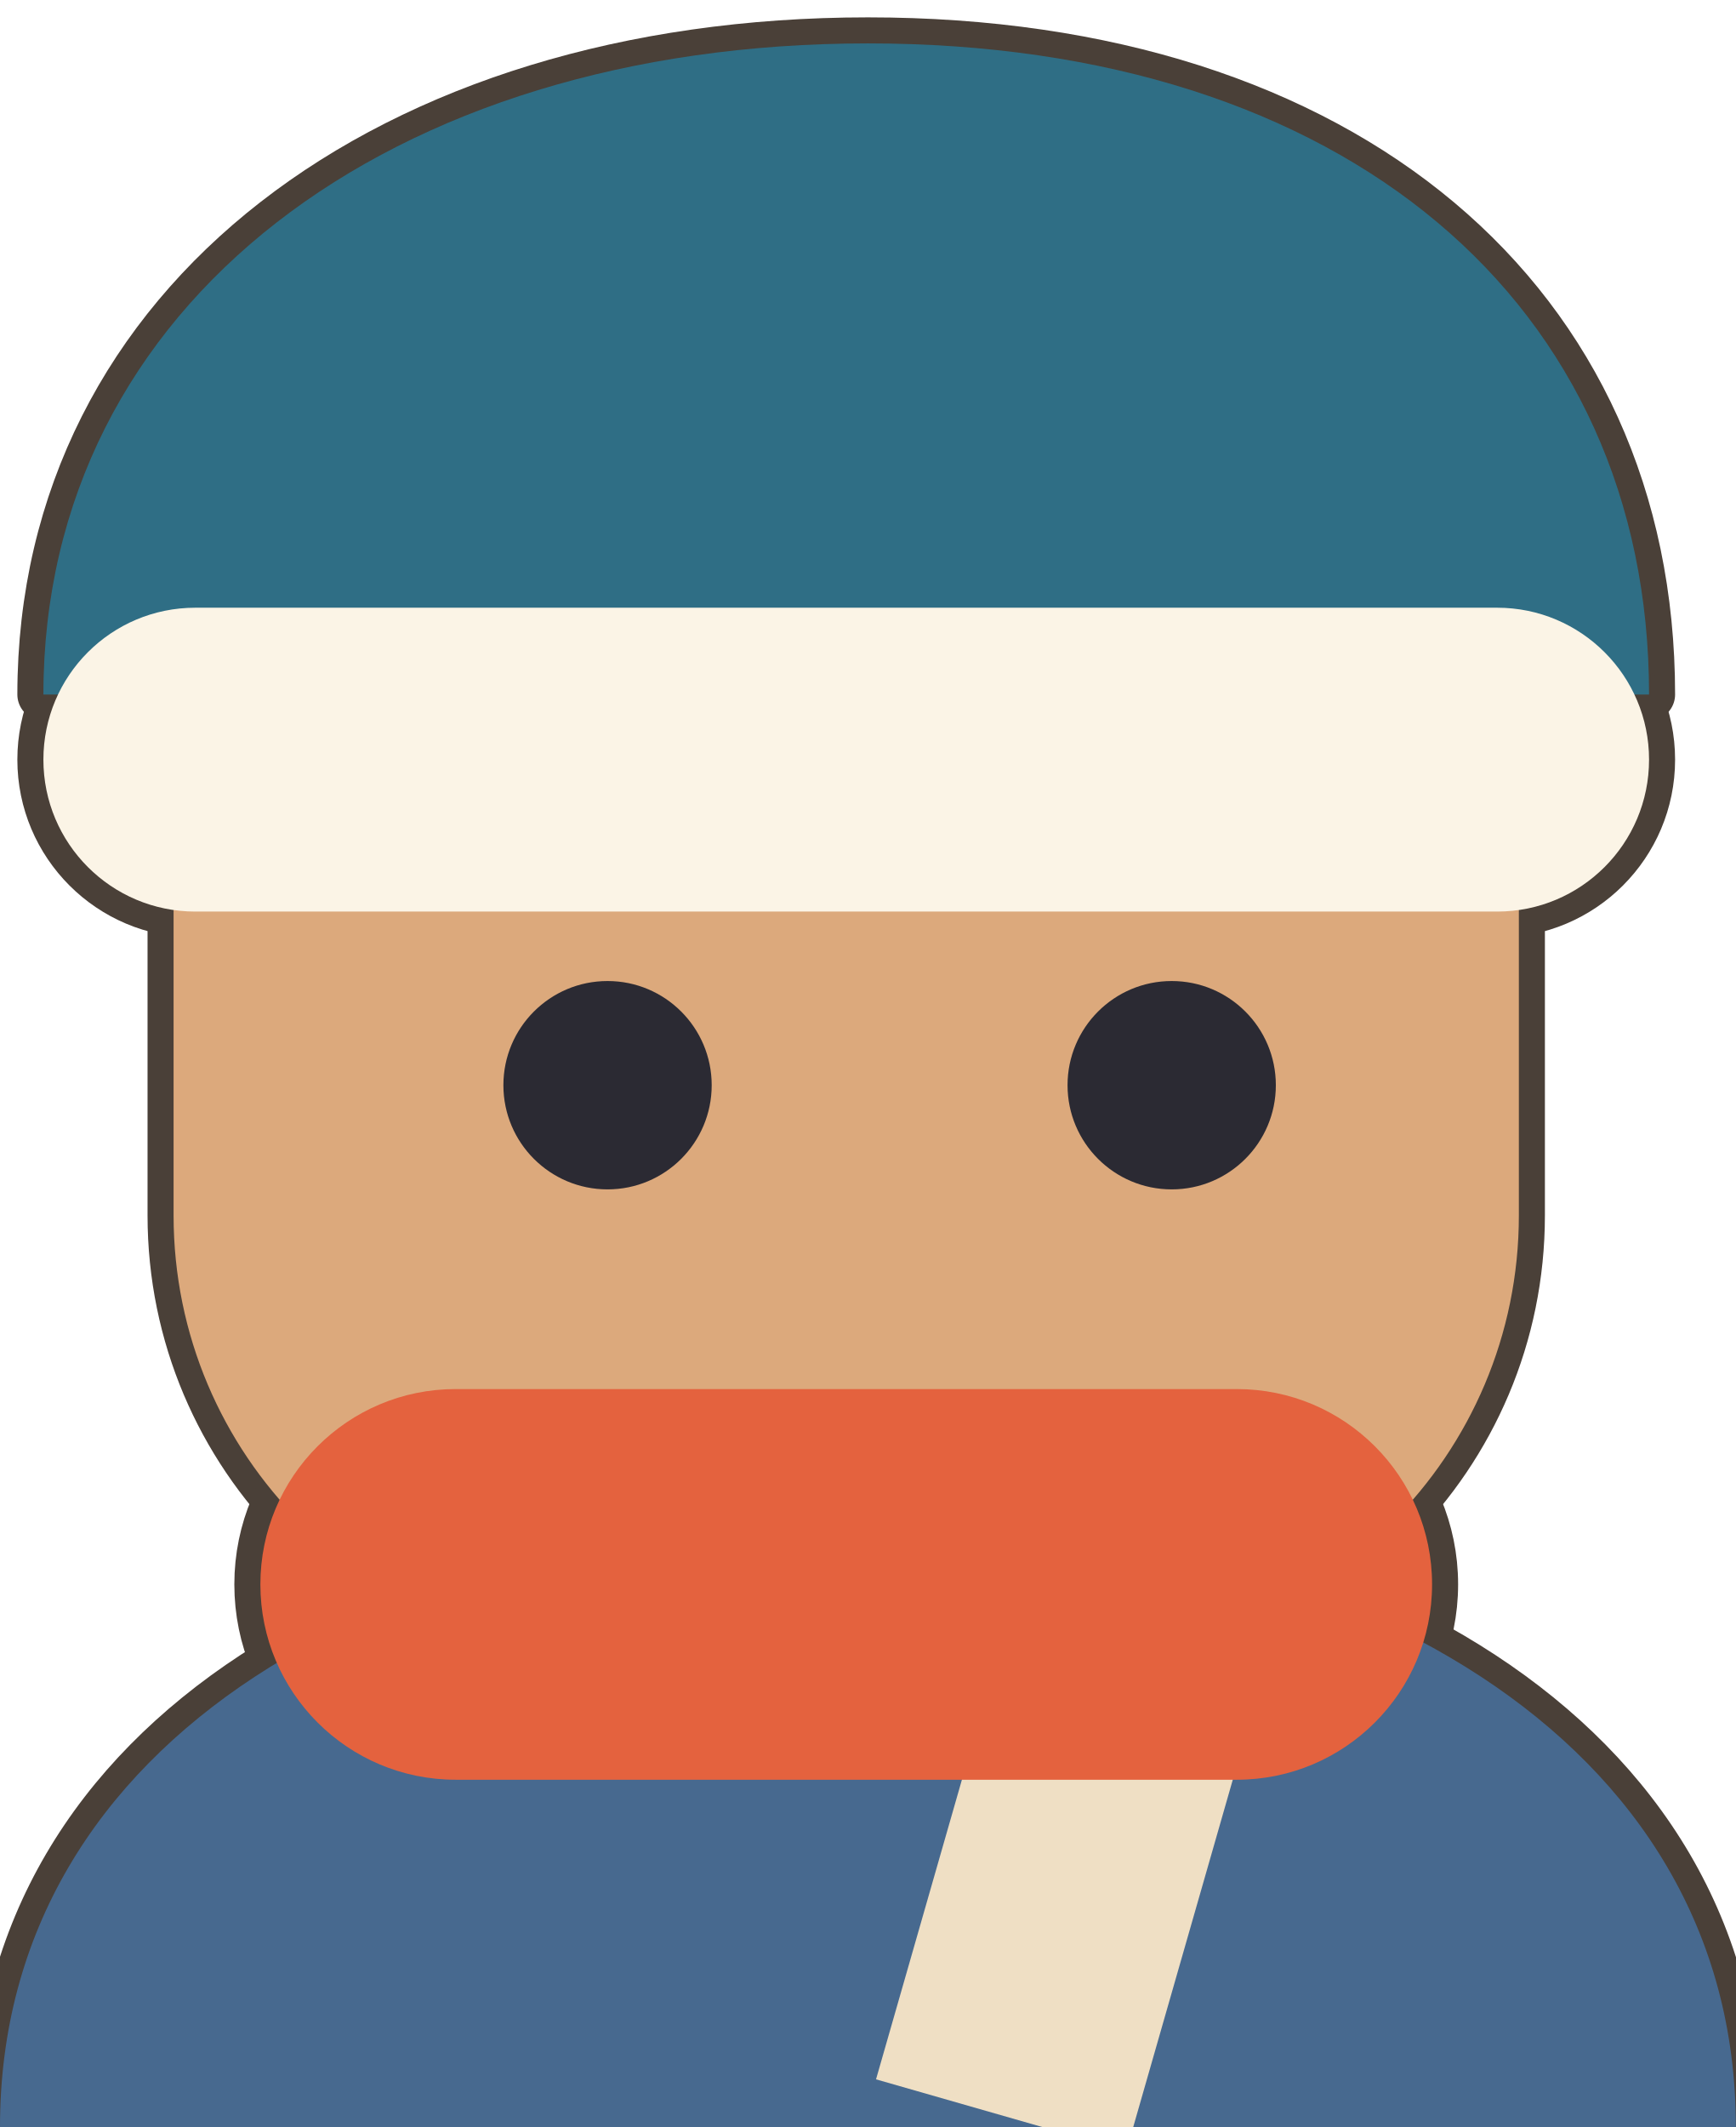
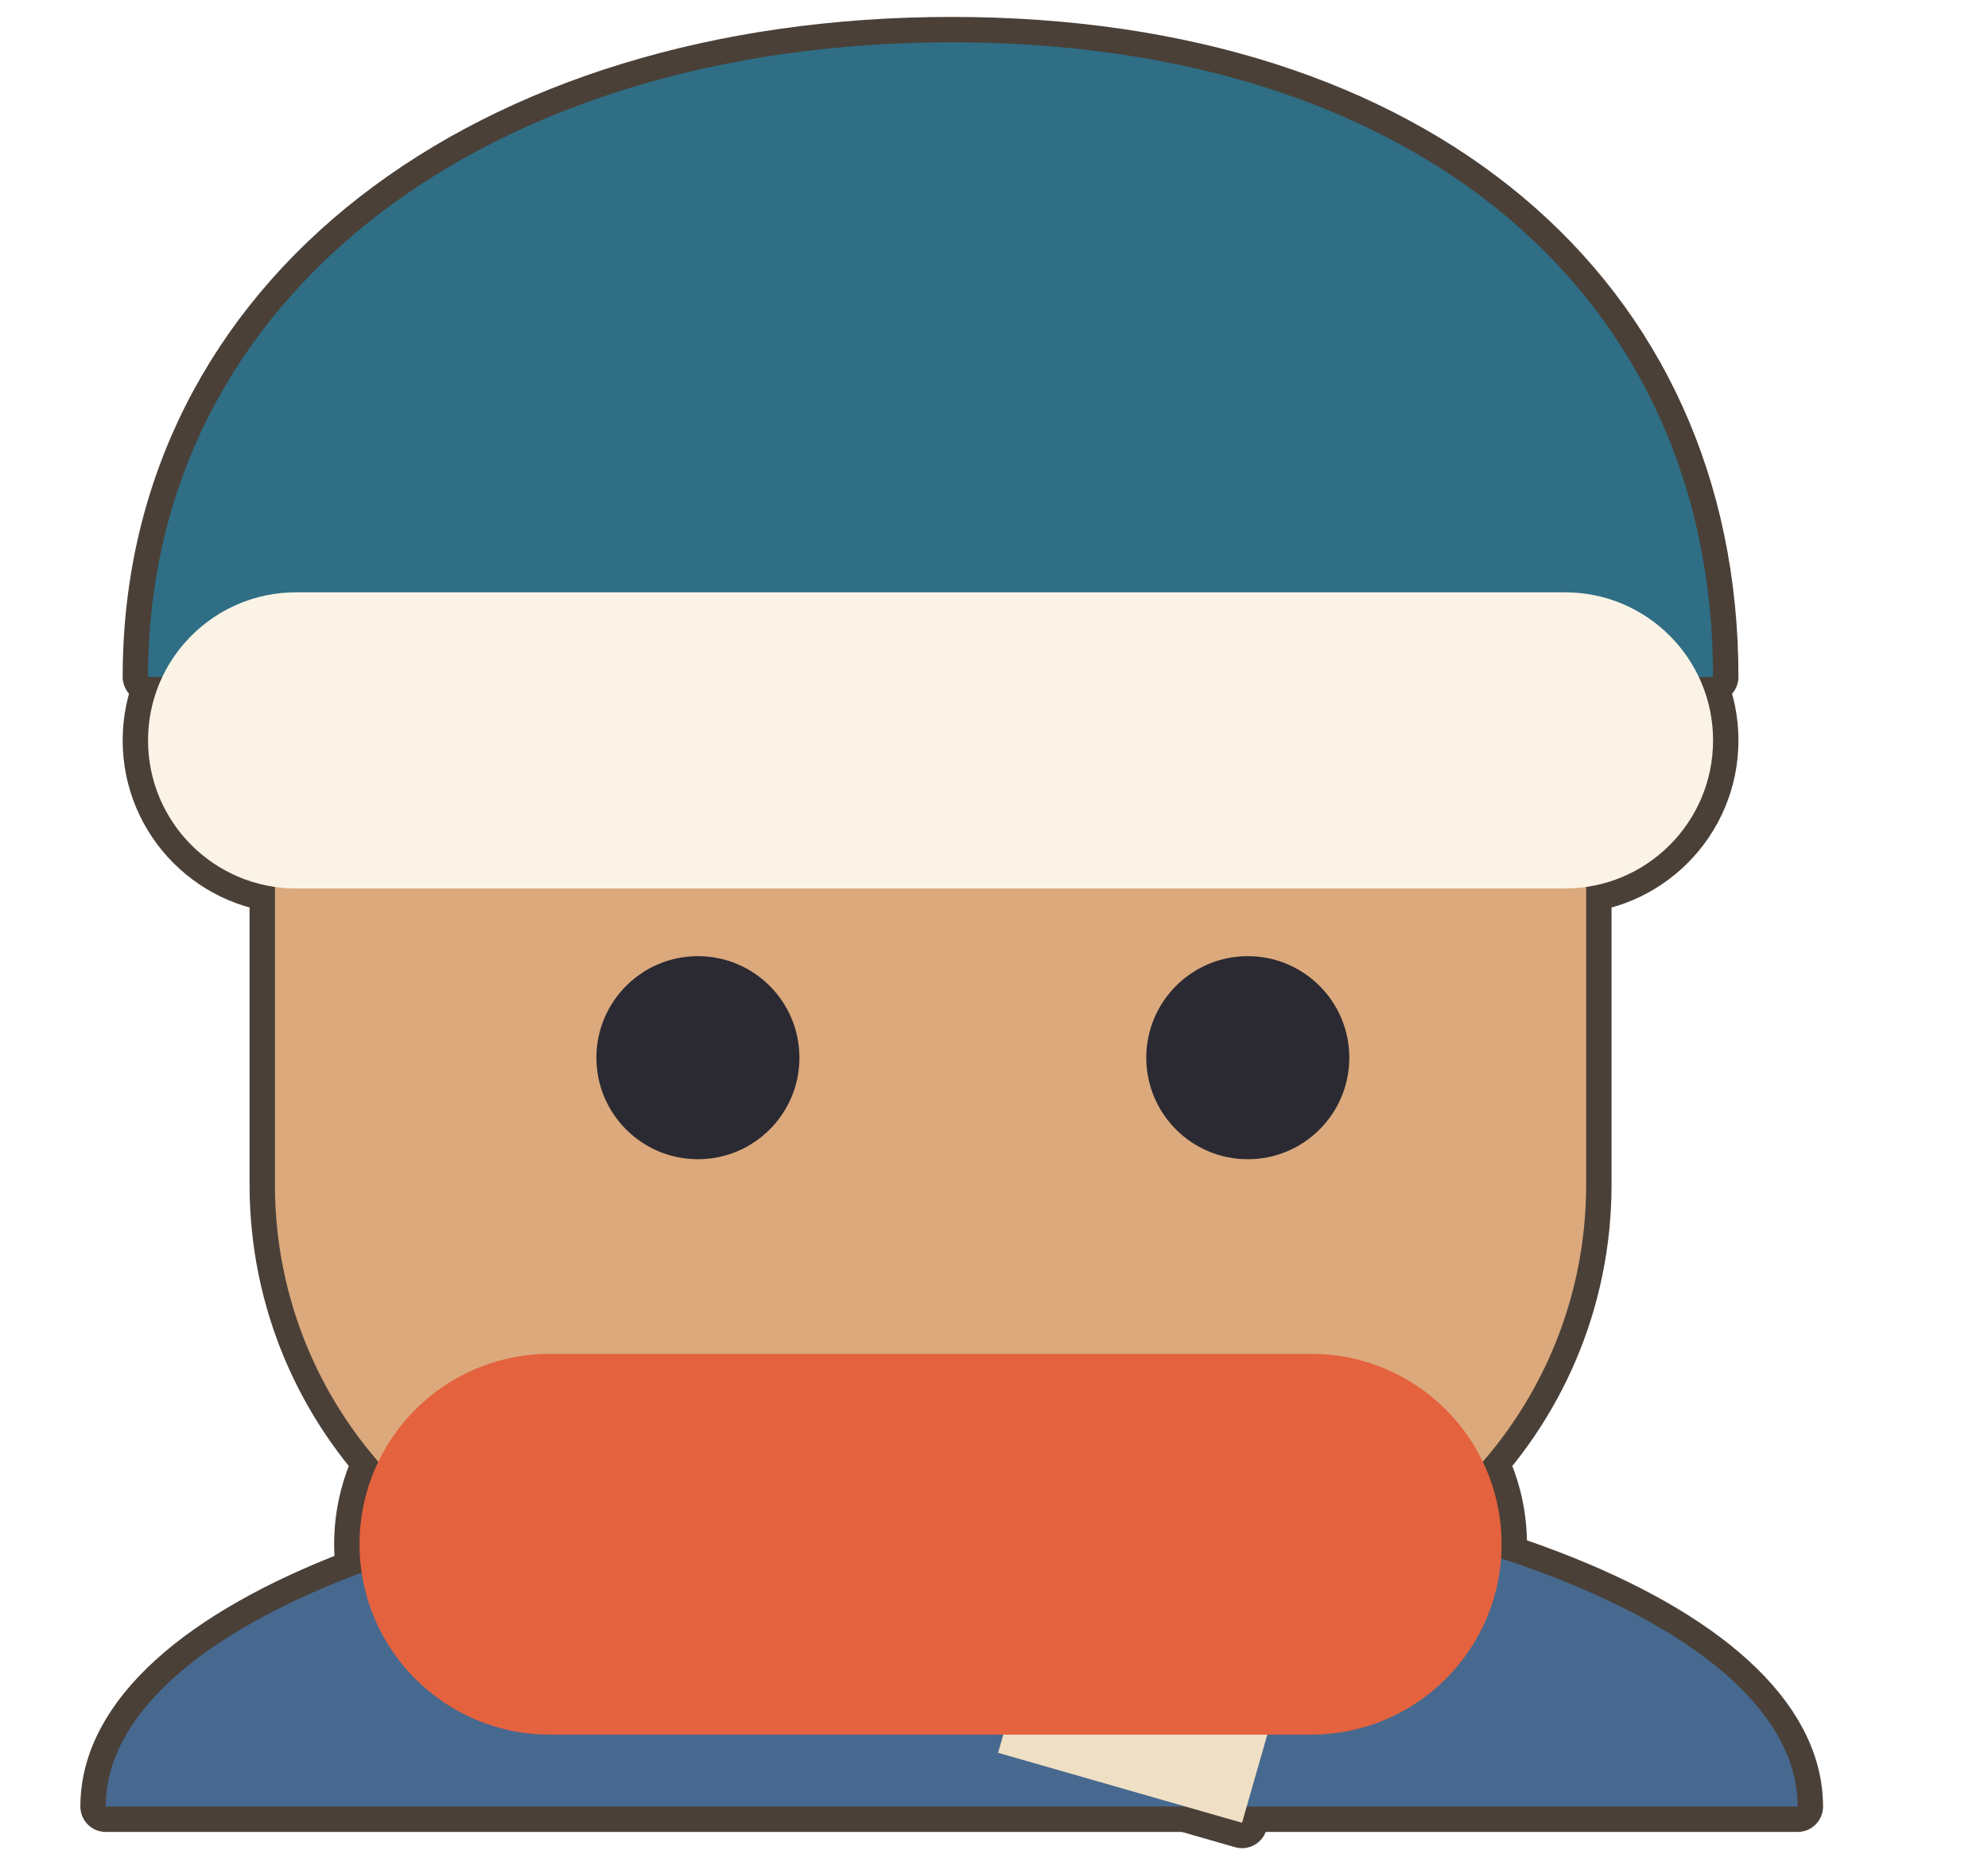
- <svg xmlns="http://www.w3.org/2000/svg" width="120" height="147" viewBox="8 5 40 49">
+ <svg xmlns="http://www.w3.org/2000/svg" width="141" height="132" viewBox="5.5 5 47 44">
  <g id="paperscrape-outline" fill="#4a4038" stroke="#4a4038" stroke-width="1.2" stroke-linejoin="round" stroke-linecap="round">
-     <path d="M8 54 C8 45 17 40 28 40 C39 40 48 45 48 54 Z" />
-     <rect x="30" y="40" width="6" height="14" transform="rotate(16 33 47)" />
+     <path d="M8 47.7 C8 43.4 17 40 28 40 C39 40 48 43.4 48 47.7 Z" />
+     <rect x="30" y="40" width="6" height="7.4" transform="rotate(16 33 43.7)" />
    <rect x="12" y="12" width="31" height="31" rx="10" />
    <rect x="14" y="37" width="27" height="9" rx="4.5" />
    <path d="M9 21 C9 12 17 6 28 6 C39 6 46 12 46 21 Z" />
    <rect x="9" y="19" width="37" height="7" rx="3.5" />
    <circle cx="22" cy="30" r="2.4" />
    <circle cx="35" cy="30" r="2.4" />
  </g>
-   <path d="M8 54 C8 45 17 40 28 40 C39 40 48 45 48 54 Z" fill="#47698F" />
-   <rect x="30" y="40" width="6" height="14" fill="#EFDFC4" transform="rotate(16 33 47)" />
+   <path d="M8 47.7 C8 43.4 17 40 28 40 C39 40 48 43.4 48 47.7 Z" fill="#47698F" />
+   <rect x="30" y="40" width="6" height="7.4" transform="rotate(16 33 43.7)" fill="#EFDFC4" />
  <rect x="12" y="12" width="31" height="31" rx="10" fill="#DCA97C" />
  <rect x="14" y="37" width="27" height="9" rx="4.5" fill="#E4623E" />
  <path d="M9 21 C9 12 17 6 28 6 C39 6 46 12 46 21 Z" fill="#2F6E85" />
  <rect x="9" y="19" width="37" height="7" rx="3.5" fill="#FBF4E6" />
  <circle cx="22" cy="30" r="2.4" fill="#2B2A33" />
  <circle cx="35" cy="30" r="2.4" fill="#2B2A33" />
</svg>
